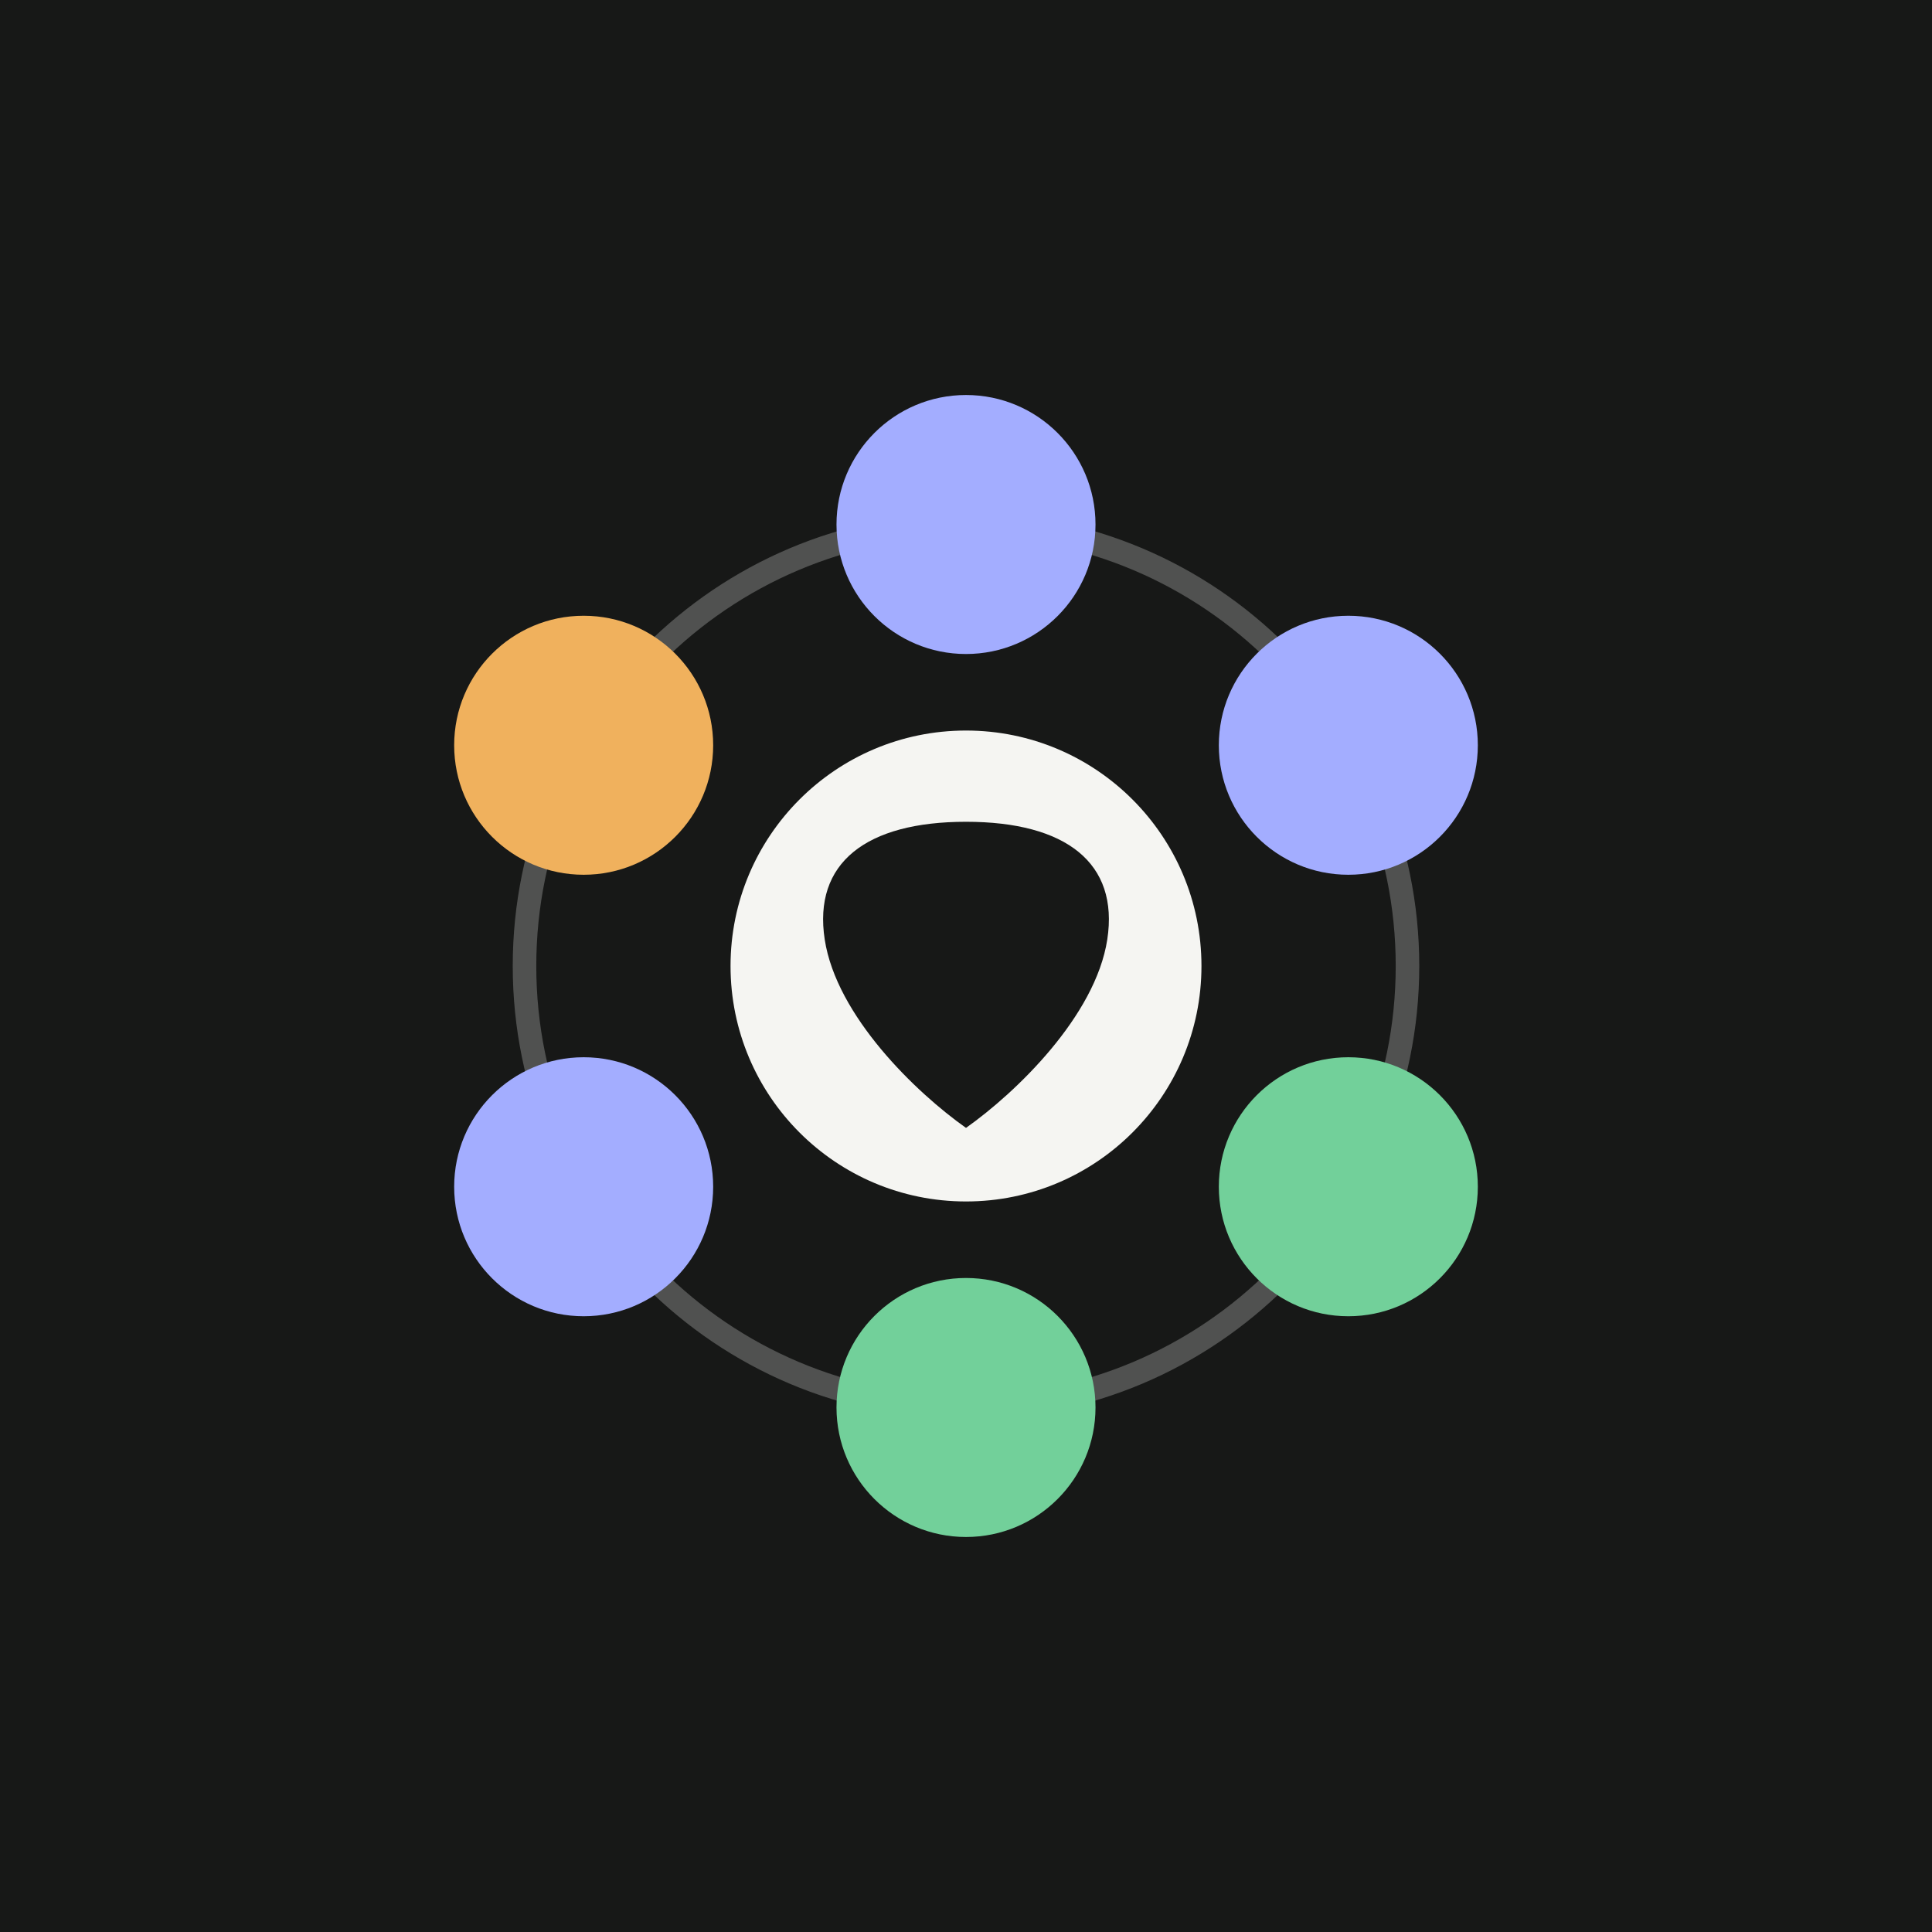
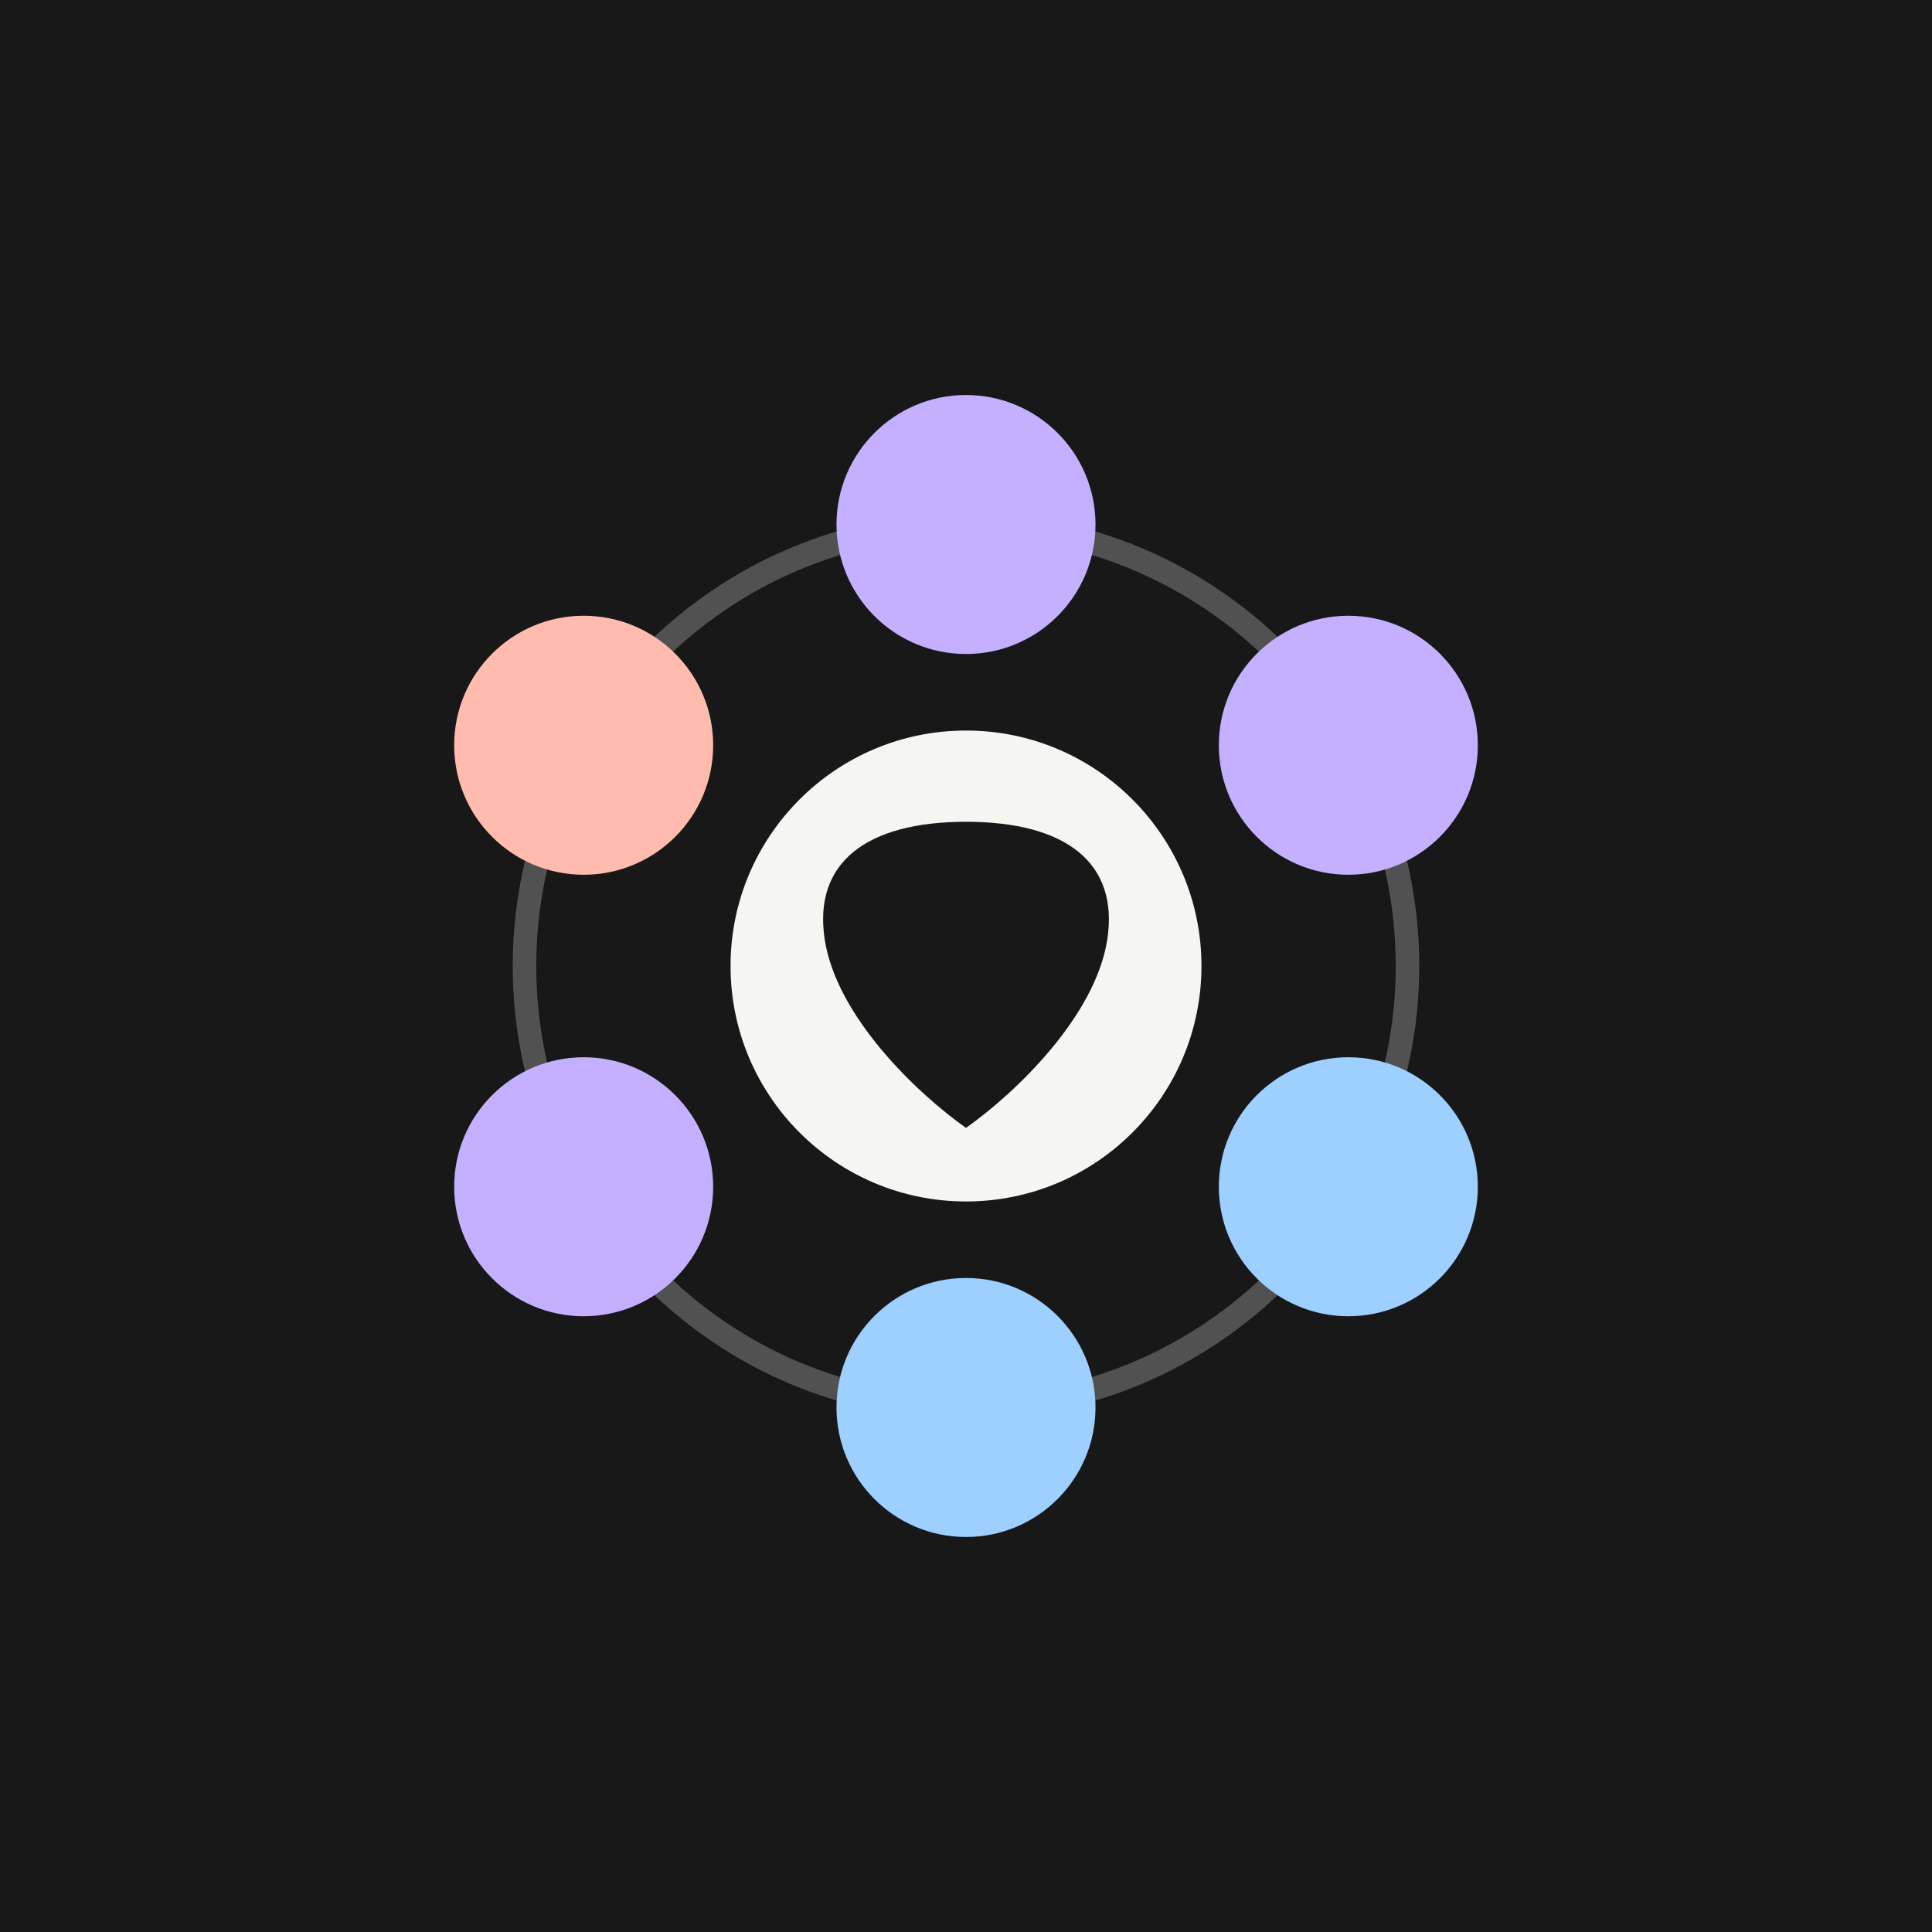
<svg xmlns="http://www.w3.org/2000/svg" viewBox="0 0 512 512">
  <rect width="512" height="512" fill="#171817" />
  <g transform="translate(256 256) scale(.78) translate(-256 -256)">
    <circle cx="256" cy="256" r="150" fill="none" stroke="#f5f5f2" stroke-opacity=".26" stroke-width="8" />
-     <circle cx="256" cy="106" r="44" fill="#a3adff" />
-     <circle cx="385.9" cy="181" r="44" fill="#a3adff" />
-     <circle cx="385.9" cy="331" r="44" fill="#72d09a" />
-     <circle cx="256" cy="406" r="44" fill="#72d09a" />
-     <circle cx="126.1" cy="331" r="44" fill="#a3adff" />
-     <circle cx="126.1" cy="181" r="44" fill="#f0b15d" />
+     <circle cx="256" cy="106" r="44" fill="#c4b0ff" />
+     <circle cx="385.9" cy="181" r="44" fill="#c4b0ff" />
+     <circle cx="385.9" cy="331" r="44" fill="#9dcfff" />
+     <circle cx="256" cy="406" r="44" fill="#9dcfff" />
+     <circle cx="126.1" cy="331" r="44" fill="#c4b0ff" />
+     <circle cx="126.1" cy="181" r="44" fill="#ffbcae" />
    <circle cx="256" cy="256" r="80" fill="#f5f5f2" />
    <path d="M256 207C290 207 308 221 304 247C300 273 273 299 256 311C239 299 212 273 208 247C204 221 222 207 256 207Z" fill="#171817" />
  </g>
</svg>
